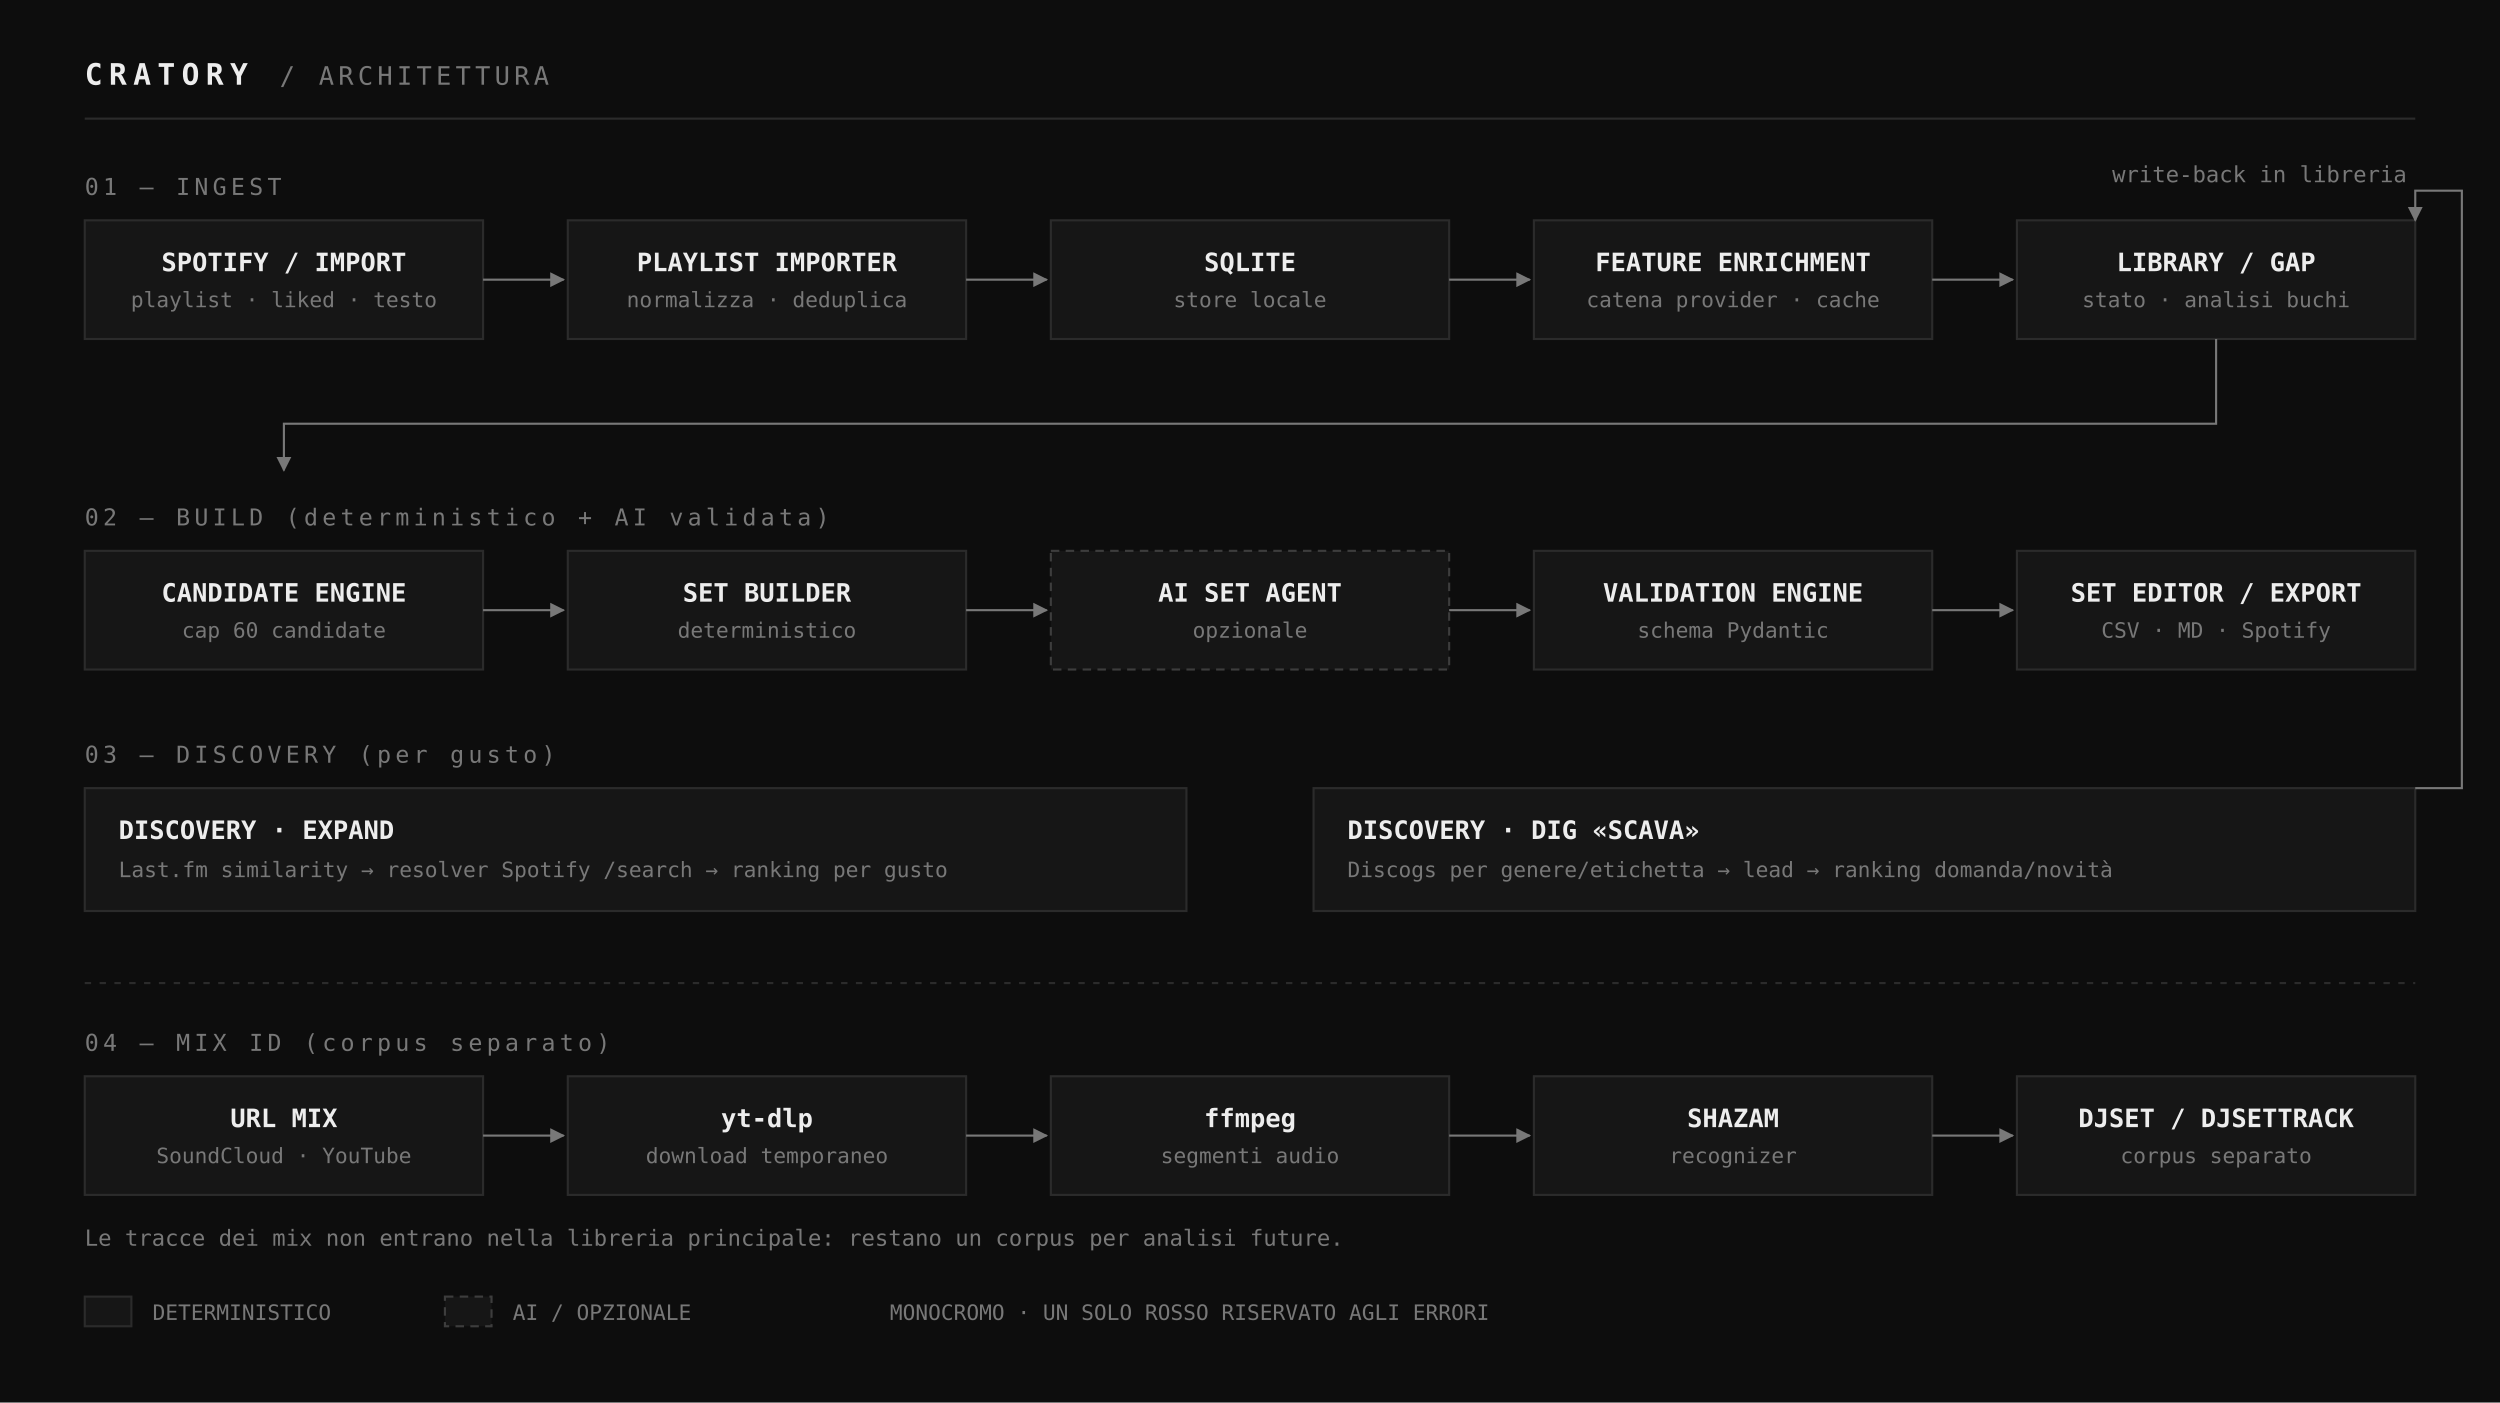
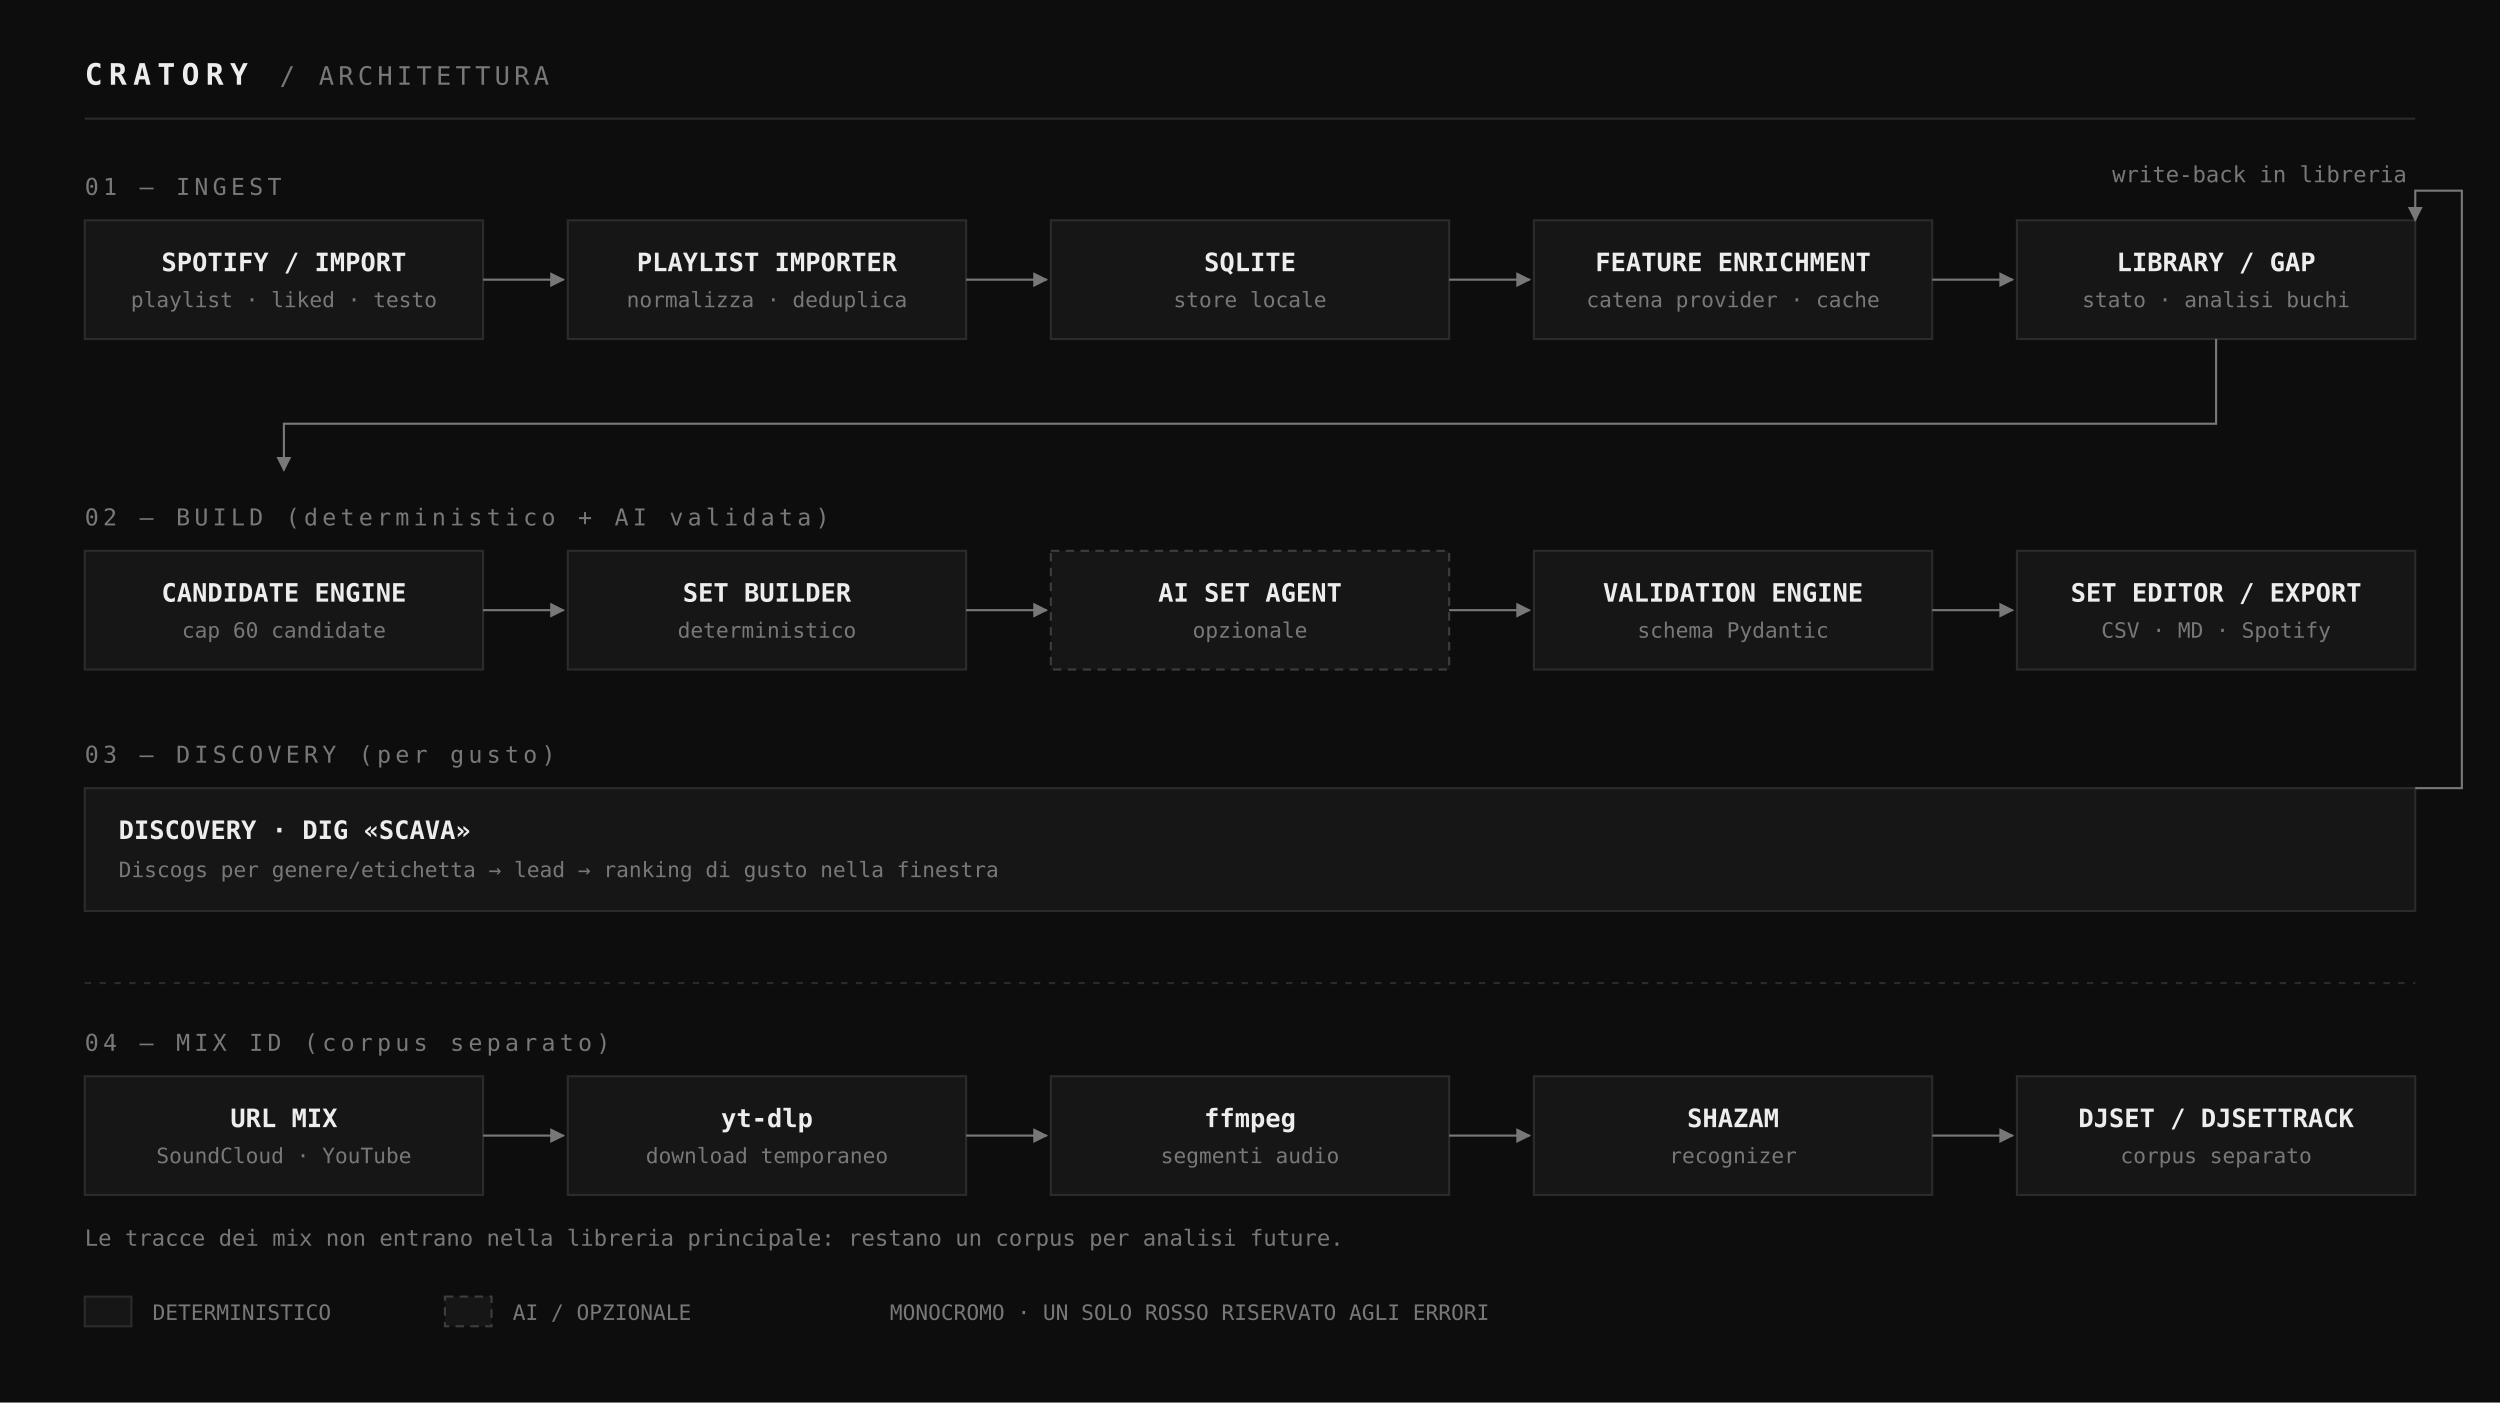
<svg xmlns="http://www.w3.org/2000/svg" viewBox="0 0 1180 662" font-family="ui-monospace, 'SF Mono', 'Cascadia Code', Menlo, monospace">
  <defs>
    <marker id="arrow" viewBox="0 0 10 10" refX="9" refY="5" markerWidth="7" markerHeight="7" orient="auto-start-reverse">
      <path d="M0,0 L10,5 L0,10 z" fill="#787878" />
    </marker>
    <style>
      .box { fill:#161616; stroke:#2b2b2b; stroke-width:1; }
      .ai  { fill:#161616; stroke:#3d3d3d; stroke-width:1; stroke-dasharray:4 3; }
      .lbl { fill:#ededed; font-size:12px; font-weight:600; }
      .sub { fill:#787878; font-size:10px; }
      .band{ fill:#787878; font-size:11px; letter-spacing:2px; }
      .note{ fill:#787878; font-size:10.5px; }
      .conn{ stroke:#787878; stroke-width:1; fill:none; }
    </style>
  </defs>
  <rect x="0" y="0" width="1180" height="662" fill="#0d0d0d" />
  <text x="40" y="40" fill="#ededed" font-size="14" font-weight="600" letter-spacing="3">CRATORY</text>
  <text x="132" y="40" fill="#787878" font-size="12" letter-spacing="2">/ ARCHITETTURA</text>
  <line x1="40" y1="56" x2="1140" y2="56" stroke="#2b2b2b" stroke-width="1" />
  <text x="40" y="92" class="band">01 — INGEST</text>
  <g text-anchor="middle">
    <rect class="box" x="40" y="104" width="188" height="56" />
    <text class="lbl" x="134" y="128">SPOTIFY / IMPORT</text>
    <text class="sub" x="134" y="145">playlist · liked · testo</text>
    <rect class="box" x="268" y="104" width="188" height="56" />
    <text class="lbl" x="362" y="128">PLAYLIST IMPORTER</text>
    <text class="sub" x="362" y="145">normalizza · deduplica</text>
    <rect class="box" x="496" y="104" width="188" height="56" />
    <text class="lbl" x="590" y="128">SQLITE</text>
    <text class="sub" x="590" y="145">store locale</text>
    <rect class="box" x="724" y="104" width="188" height="56" />
    <text class="lbl" x="818" y="128">FEATURE ENRICHMENT</text>
    <text class="sub" x="818" y="145">catena provider · cache</text>
    <rect class="box" x="952" y="104" width="188" height="56" />
    <text class="lbl" x="1046" y="128">LIBRARY / GAP</text>
    <text class="sub" x="1046" y="145">stato · analisi buchi</text>
  </g>
  <g>
    <line class="conn" x1="228" y1="132" x2="266" y2="132" marker-end="url(#arrow)" />
    <line class="conn" x1="456" y1="132" x2="494" y2="132" marker-end="url(#arrow)" />
    <line class="conn" x1="684" y1="132" x2="722" y2="132" marker-end="url(#arrow)" />
    <line class="conn" x1="912" y1="132" x2="950" y2="132" marker-end="url(#arrow)" />
  </g>
  <path class="conn" d="M1046,160 L1046,200 L134,200 L134,222" marker-end="url(#arrow)" />
  <text x="40" y="248" class="band">02 — BUILD (deterministico + AI validata)</text>
  <g text-anchor="middle">
    <rect class="box" x="40" y="260" width="188" height="56" />
    <text class="lbl" x="134" y="284">CANDIDATE ENGINE</text>
    <text class="sub" x="134" y="301">cap 60 candidate</text>
    <rect class="box" x="268" y="260" width="188" height="56" />
    <text class="lbl" x="362" y="284">SET BUILDER</text>
    <text class="sub" x="362" y="301">deterministico</text>
    <rect class="ai" x="496" y="260" width="188" height="56" />
    <text class="lbl" x="590" y="284">AI SET AGENT</text>
    <text class="sub" x="590" y="301">opzionale</text>
    <rect class="box" x="724" y="260" width="188" height="56" />
    <text class="lbl" x="818" y="284">VALIDATION ENGINE</text>
    <text class="sub" x="818" y="301">schema Pydantic</text>
    <rect class="box" x="952" y="260" width="188" height="56" />
    <text class="lbl" x="1046" y="284">SET EDITOR / EXPORT</text>
    <text class="sub" x="1046" y="301">CSV · MD · Spotify</text>
  </g>
  <g>
    <line class="conn" x1="228" y1="288" x2="266" y2="288" marker-end="url(#arrow)" />
    <line class="conn" x1="456" y1="288" x2="494" y2="288" marker-end="url(#arrow)" />
    <line class="conn" x1="684" y1="288" x2="722" y2="288" marker-end="url(#arrow)" />
    <line class="conn" x1="912" y1="288" x2="950" y2="288" marker-end="url(#arrow)" />
  </g>
  <text x="40" y="360" class="band">03 — DISCOVERY (per gusto)</text>
  <g>
-     <rect class="box" x="40" y="372" width="520" height="58" />
-     <text class="lbl" x="56" y="396">DISCOVERY · EXPAND</text>
-     <text class="sub" x="56" y="414">Last.fm similarity → resolver Spotify /search → ranking per gusto</text>
-     <rect class="box" x="620" y="372" width="520" height="58" />
-     <text class="lbl" x="636" y="396">DISCOVERY · DIG «SCAVA»</text>
-     <text class="sub" x="636" y="414">Discogs per genere/etichetta → lead → ranking domanda/novità</text>
+     <rect class="box" x="40" y="372" width="1100" height="58" />
+     <text class="lbl" x="56" y="396">DISCOVERY · DIG «SCAVA»</text>
+     <text class="sub" x="56" y="414">Discogs per genere/etichetta → lead → ranking di gusto nella finestra</text>
  </g>
  <path class="conn" d="M1140,372 L1162,372 L1162,90 L1140,90 L1140,104" marker-end="url(#arrow)" />
  <text x="1136" y="86" class="note" text-anchor="end">write-back in libreria</text>
  <line x1="40" y1="464" x2="1140" y2="464" stroke="#2b2b2b" stroke-width="1" stroke-dasharray="3 4" />
  <text x="40" y="496" class="band">04 — MIX ID (corpus separato)</text>
  <g text-anchor="middle">
    <rect class="box" x="40" y="508" width="188" height="56" />
    <text class="lbl" x="134" y="532">URL MIX</text>
    <text class="sub" x="134" y="549">SoundCloud · YouTube</text>
    <rect class="box" x="268" y="508" width="188" height="56" />
    <text class="lbl" x="362" y="532">yt-dlp</text>
    <text class="sub" x="362" y="549">download temporaneo</text>
    <rect class="box" x="496" y="508" width="188" height="56" />
    <text class="lbl" x="590" y="532">ffmpeg</text>
    <text class="sub" x="590" y="549">segmenti audio</text>
    <rect class="box" x="724" y="508" width="188" height="56" />
    <text class="lbl" x="818" y="532">SHAZAM</text>
    <text class="sub" x="818" y="549">recognizer</text>
    <rect class="box" x="952" y="508" width="188" height="56" />
    <text class="lbl" x="1046" y="532">DJSET / DJSETTRACK</text>
    <text class="sub" x="1046" y="549">corpus separato</text>
  </g>
  <g>
    <line class="conn" x1="228" y1="536" x2="266" y2="536" marker-end="url(#arrow)" />
    <line class="conn" x1="456" y1="536" x2="494" y2="536" marker-end="url(#arrow)" />
    <line class="conn" x1="684" y1="536" x2="722" y2="536" marker-end="url(#arrow)" />
    <line class="conn" x1="912" y1="536" x2="950" y2="536" marker-end="url(#arrow)" />
  </g>
  <text x="40" y="588" class="note">Le tracce dei mix non entrano nella libreria principale: restano un corpus per analisi future.</text>
  <rect class="box" x="40" y="612" width="22" height="14" />
  <text x="72" y="623" class="sub">DETERMINISTICO</text>
  <rect class="ai" x="210" y="612" width="22" height="14" />
  <text x="242" y="623" class="sub">AI / OPZIONALE</text>
  <text x="420" y="623" class="sub">MONOCROMO · UN SOLO ROSSO RISERVATO AGLI ERRORI</text>
</svg>
